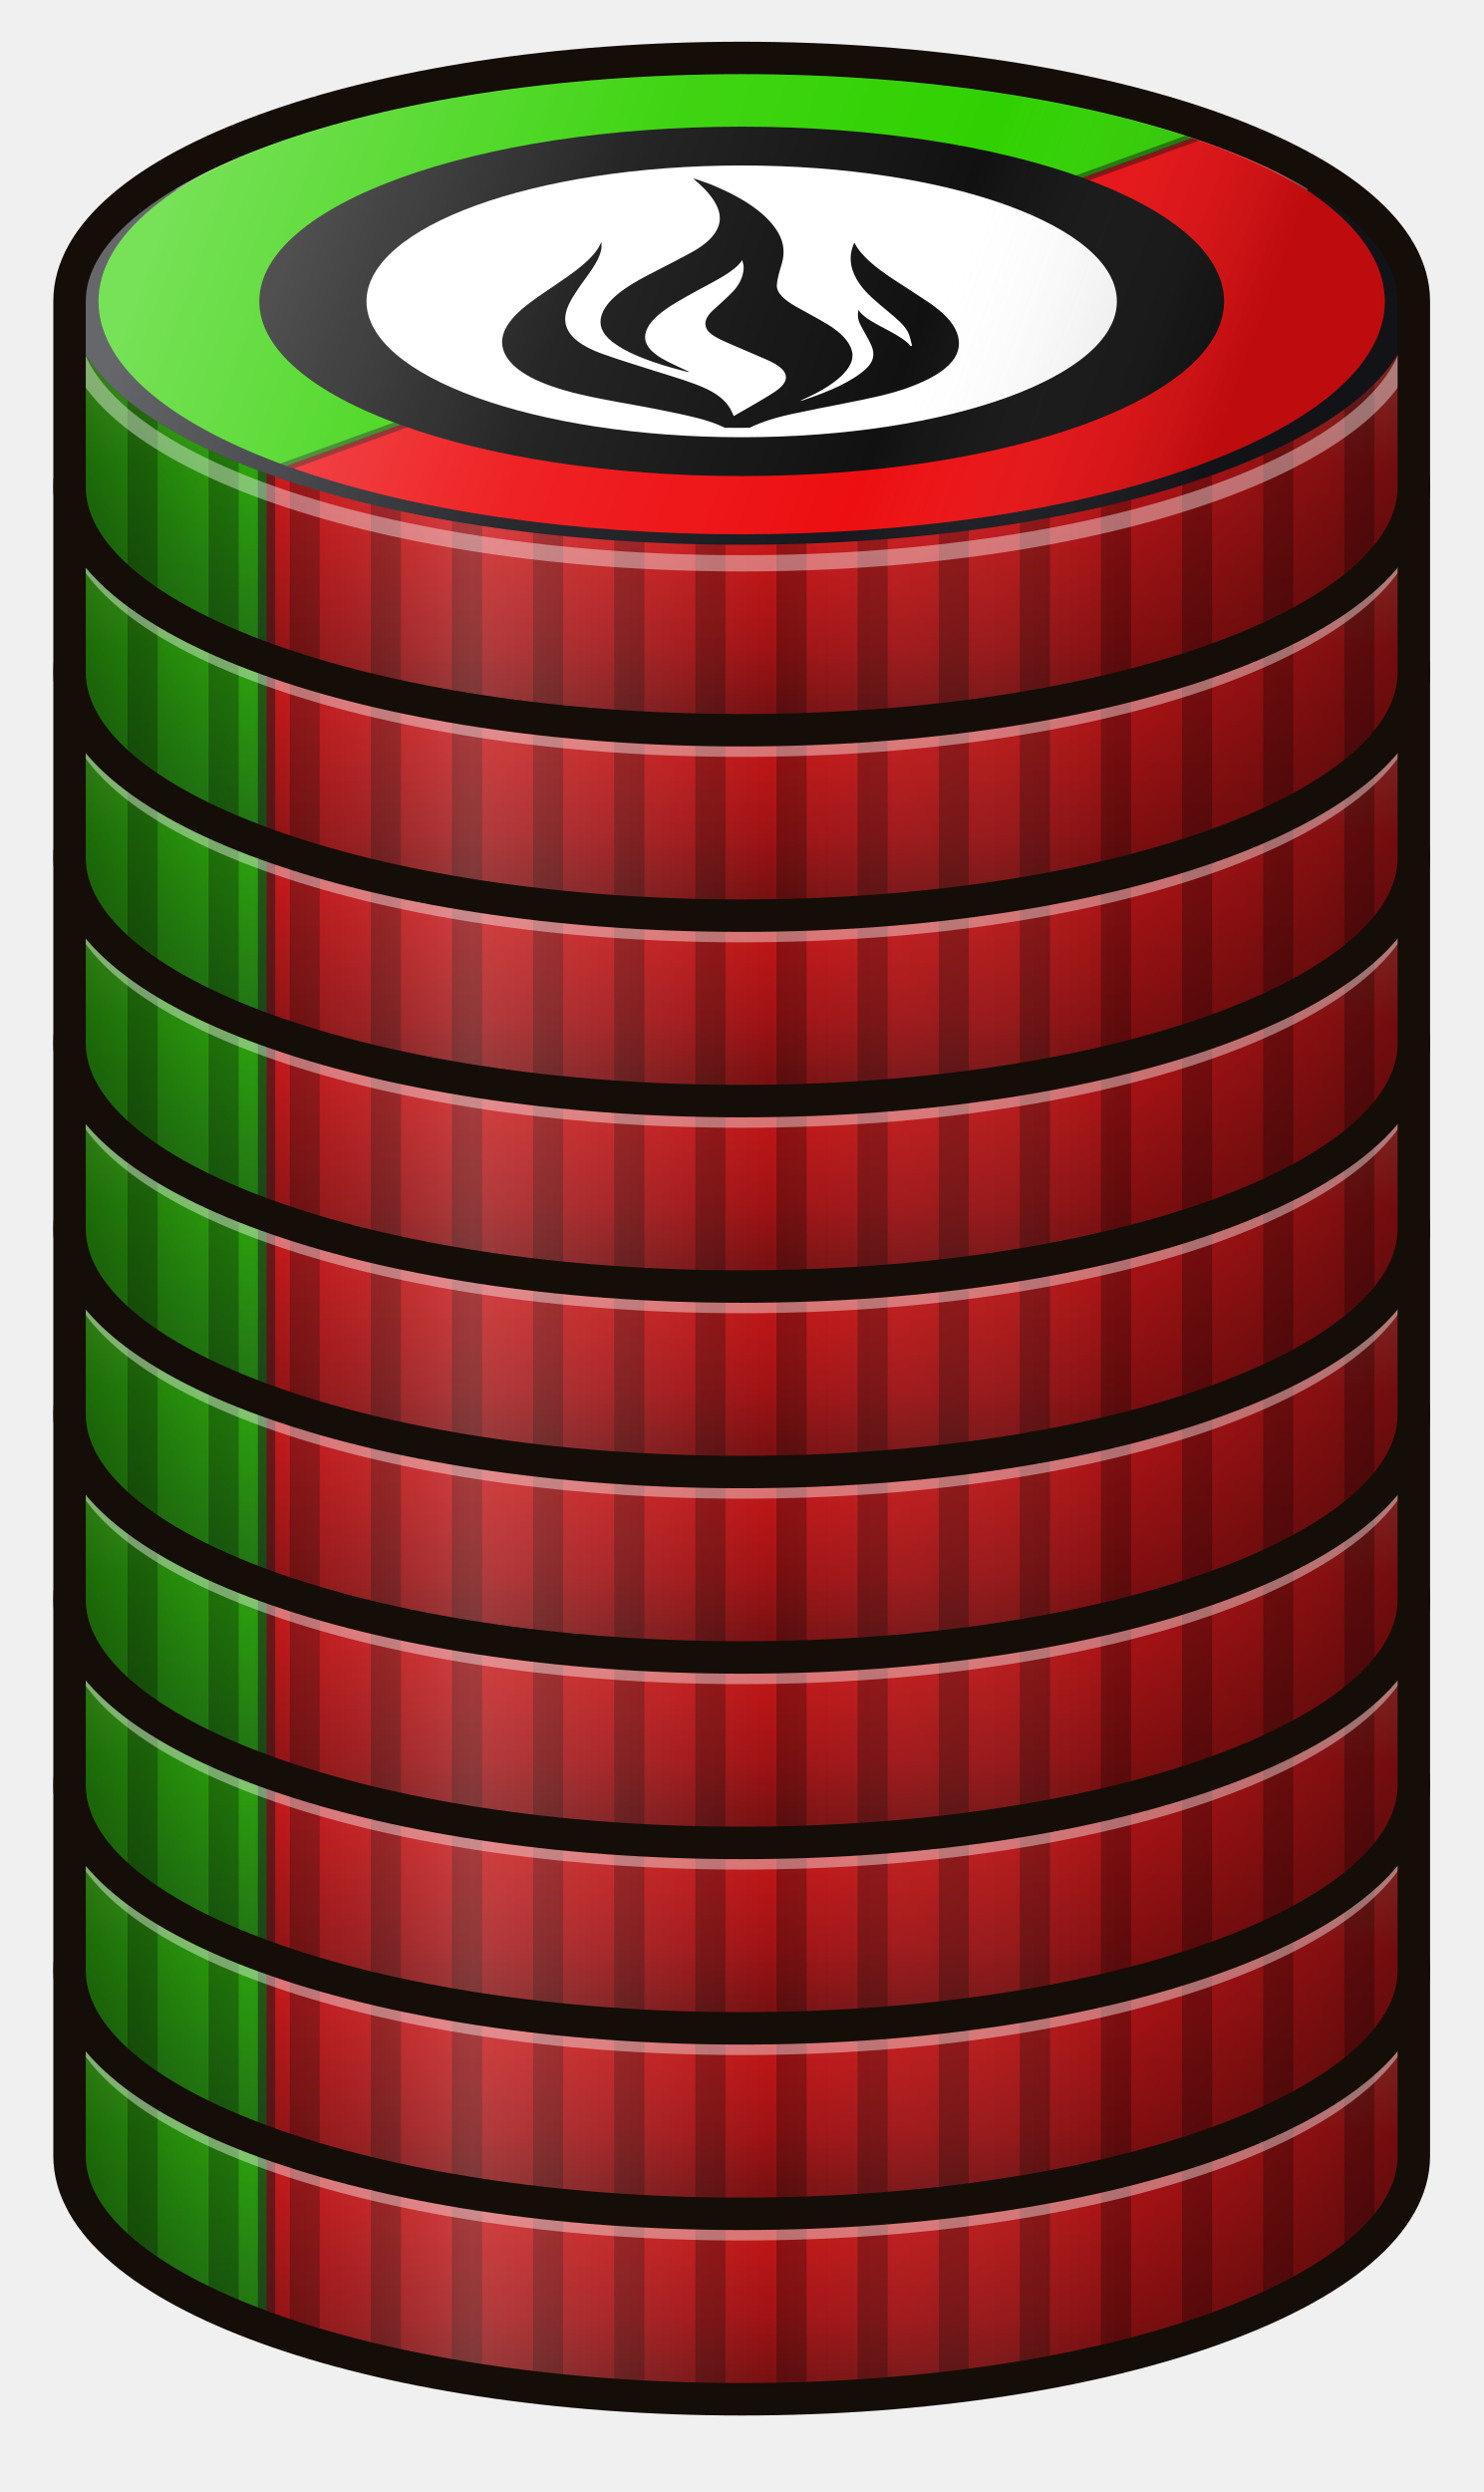
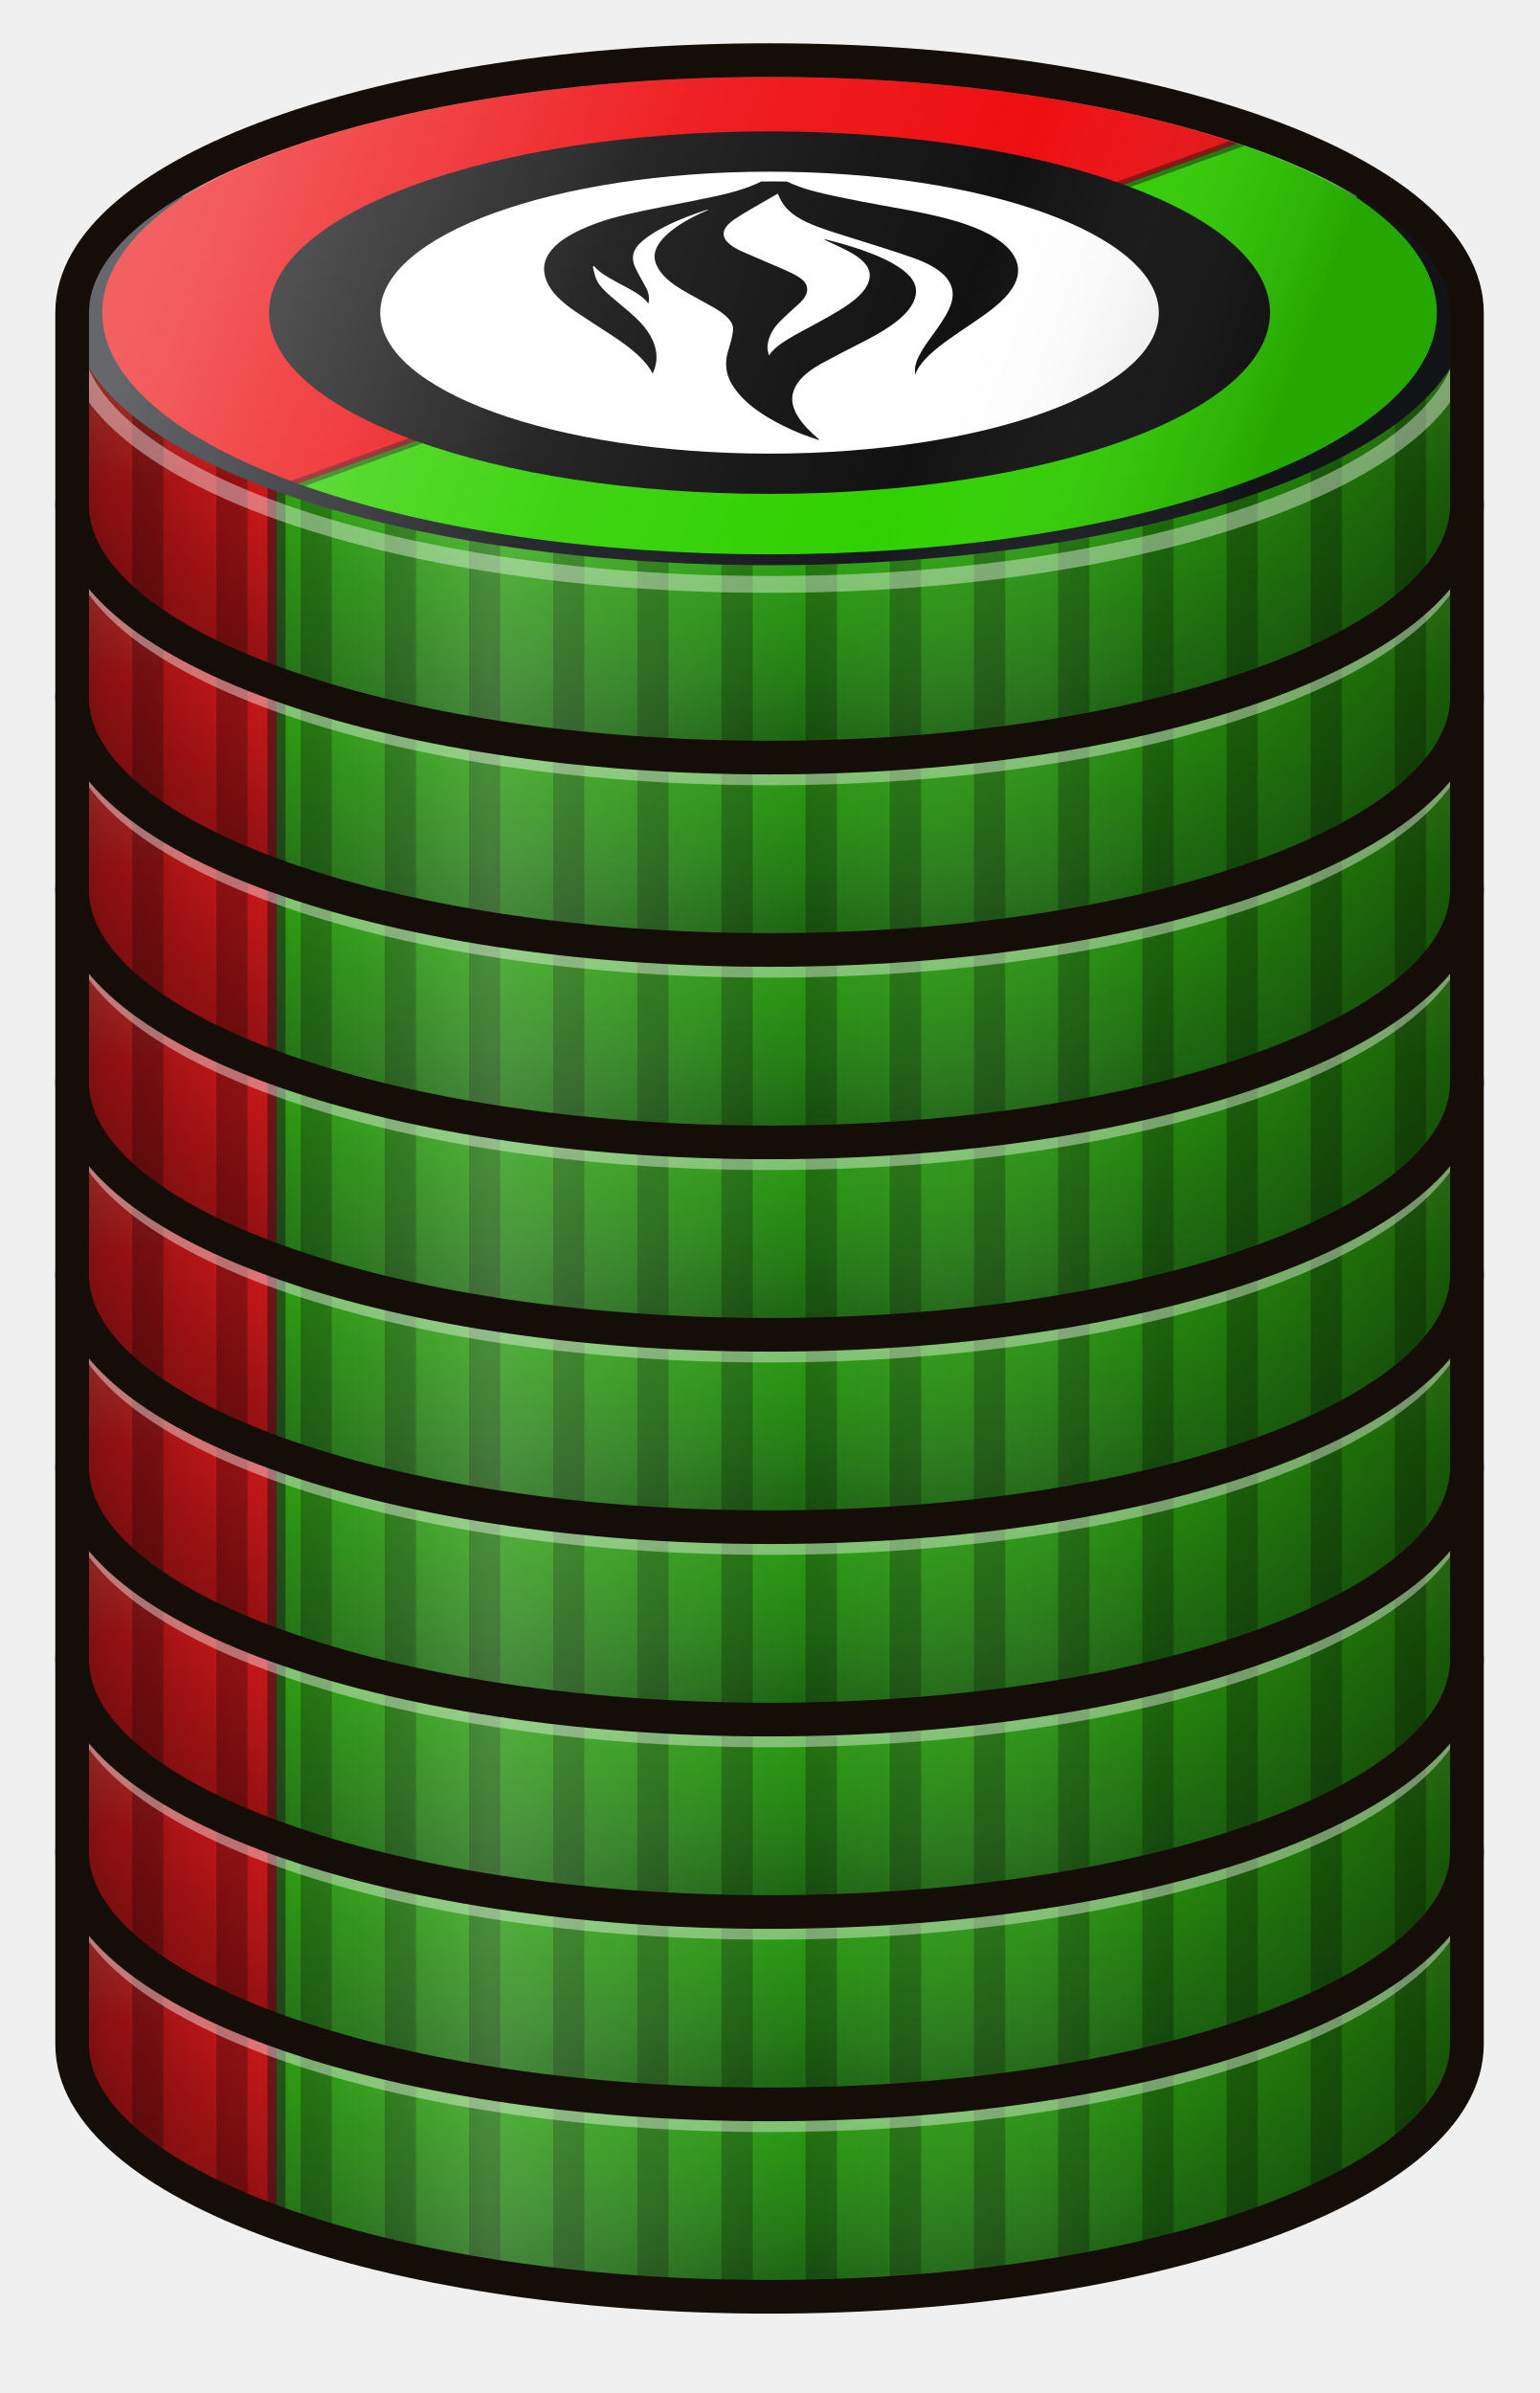
- <svg xmlns="http://www.w3.org/2000/svg" xmlns:xlink="http://www.w3.org/1999/xlink" viewBox="0 0 128 215" width="128" height="215">
+ <svg xmlns="http://www.w3.org/2000/svg" xmlns:xlink="http://www.w3.org/1999/xlink" viewBox="0 0 128 199" width="128" height="199">
  <defs>
    <linearGradient id="wr" x1="0" y1="24" x2="0" y2="61" gradientUnits="userSpaceOnUse">
      <stop offset="0" stop-color="#ff6152" />
      <stop offset="0.35" stop-color="#e30f12" />
      <stop offset="0.78" stop-color="#9c0608" />
      <stop offset="1" stop-color="#5e0304" />
    </linearGradient>
    <linearGradient id="wg" x1="0" y1="24" x2="0" y2="61" gradientUnits="userSpaceOnUse">
      <stop offset="0" stop-color="#63e52c" />
      <stop offset="0.35" stop-color="#28b303" />
      <stop offset="0.78" stop-color="#1a7a09" />
      <stop offset="1" stop-color="#0f5205" />
    </linearGradient>
    <linearGradient id="curve" x1="2" y1="0" x2="118" y2="0" gradientUnits="userSpaceOnUse">
      <stop offset="0" stop-color="#000000" stop-opacity="0.45" />
      <stop offset="0.13" stop-color="#000000" stop-opacity="0.10" />
      <stop offset="0.30" stop-color="#ffffff" stop-opacity="0.18" />
      <stop offset="0.52" stop-color="#ffffff" stop-opacity="0" />
      <stop offset="0.78" stop-color="#000000" stop-opacity="0.18" />
      <stop offset="1" stop-color="#000000" stop-opacity="0.52" />
    </linearGradient>
    <linearGradient id="gloss" x1="14" y1="6" x2="100" y2="38" gradientUnits="userSpaceOnUse">
      <stop offset="0" stop-color="#ffffff" stop-opacity="0.34" />
      <stop offset="0.4" stop-color="#ffffff" stop-opacity="0.08" />
      <stop offset="0.7" stop-color="#ffffff" stop-opacity="0" />
      <stop offset="1" stop-color="#000000" stop-opacity="0.20" />
    </linearGradient>
    <pattern id="mill" width="7" height="8" patternUnits="userSpaceOnUse">
      <rect x="0" y="0" width="7" height="8" fill="#ffffff" fill-opacity="0.05" />
      <rect x="0" y="0" width="2.6" height="8" fill="#000000" fill-opacity="0.26" />
    </pattern>
    <clipPath id="wallc">
      <path d="M2,23 l0,16 a58,21 0 0 0 116,0 l0,-16 a58,21 0 0 0 -116,0 z" />
    </clipPath>
    <clipPath id="facec">
      <ellipse cx="60" cy="23" rx="58" ry="21" />
    </clipPath>
    <clipPath id="fclip">
      <circle cx="0" cy="0" r="31.5" />
    </clipPath>
    <g id="logoart">
      <path d="M 21.816,98.184 A 54,54 0 0 1 98.184,21.816 Z" fill="#30d100" />
      <path d="M 21.816,98.184 A 54,54 0 0 0 98.184,21.816 Z" fill="#ed0e11" />
      <line x1="21.8" y1="98.2" x2="98.2" y2="21.8" stroke="#0a0a0c" stroke-opacity="0.45" stroke-width="1.6" />
      <circle cx="60" cy="60" r="40.5" fill="#111111" />
      <circle cx="60" cy="60" r="31.5" fill="#ffffff" />
      <g transform="matrix(1.26,0,0,1.26,59.71459,49.63493)">
        <g clip-path="url(#fclip)">
          <g transform="matrix(0.13,0,0,0.13,-56.16,-32.76)">
            <path fill="#111111" d="m 431.48,504.54 c -5.24,-10.41 -12.36,-18.75 -21.62,-24.98 -6.91,-4.65 -14.21,-8.76 -21.56,-12.69 -12.95,-6.93 -26.54,-12.66 -38.78,-20.91 -19.24,-12.96 -31.77,-30.57 -36.56,-53.37 -3.66,-17.46 -2.13,-34.69 2.89,-51.71 4.01,-13.6 10.35,-26.15 16.95,-38.6 7.71,-14.54 15.86,-28.87 21.81,-44.28 3.39,-8.77 5.94,-17.76 7.2,-27.11 0,3.69 0.24,7.4 -0.04,11.07 -1.48,19.17 -7.44,37.4 -11.94,55.94 -3.57,14.72 -6.92,29.46 -6.53,44.78 0.46,18.05 6.14,34.08 19.02,46.86 9.15,9.09 19.11,17.38 28.83,25.89 8.46,7.41 17.32,14.37 24.28,23.36 7.48,9.66 11.24,20.77 13.22,32.63 0.32,1.93 0.63,3.86 1.02,6.22 4.22,-6.71 8.24,-12.99 12.15,-19.34 2.97,-4.81 5.94,-9.63 8.66,-14.58 8.98,-16.34 8,-31.83 -4.22,-46.28 -6.7,-7.92 -13.41,-15.82 -20.01,-23.82 -4.83,-5.86 -9.23,-12.01 -10.54,-19.77 -1.49,-8.9 0.02,-17.43 3.25,-25.74 3.45,-8.89 7.2,-17.67 10.28,-26.69 3.52,-10.29 5.13,-21.02 5.5,-31.89 0.14,-4.19 -0.28,-8.39 -0.74,-12.61 -3.91,16.79 -14.43,29.92 -23.51,43.8 -7.15,10.93 -14.4,21.79 -19.47,33.9 -3.78,9.03 -6.23,18.4 -6.71,28.2 -0.59,11.95 2.26,23.17 8.54,33.28 3.76,6.07 8.44,11.56 12.72,17.31 0.36,0.49 0.75,0.96 1.13,1.44 l -0.39,0.49 c -2.78,-2 -5.65,-3.89 -8.33,-6.02 -12.9,-10.23 -23.86,-22.09 -30.76,-37.27 -5.35,-11.77 -6.76,-24.15 -5.31,-36.9 2.41,-21.24 11.63,-39.66 23.7,-56.9 7.63,-10.9 15.43,-21.7 22.75,-32.81 7.31,-11.11 11.78,-23.44 13.48,-36.65 1.58,-12.32 0.38,-24.49 -2.45,-36.55 -2.43,-10.38 -6,-20.36 -10.24,-30.13 l 0.47,-0.43 c 3.18,3.14 6.6,6.08 9.51,9.45 16.8,19.42 27.96,41.68 33.29,66.83 3.12,14.73 3.44,29.56 1.84,44.51 -1.06,9.89 -2.25,19.82 -2.49,29.75 -0.27,11.05 3.86,21.06 9.7,30.3 5.19,8.22 10.8,16.18 15.83,24.48 7.27,12.01 11.77,25.09 13,39.09 1.06,12.19 -1.32,23.97 -5.7,35.33 -4.68,12.14 -11.42,23.07 -19.75,33.04 -0.28,0.34 -0.5,0.73 -0.98,1.42 0.58,-0.2 0.81,-0.21 0.94,-0.33 13.86,-12.66 25.56,-26.91 32.56,-44.59 4.2,-10.61 4.64,-21.64 2.92,-32.71 -1.55,-9.97 -3.84,-19.83 -5.69,-29.75 -1.3,-6.98 -1.62,-14.03 -0.96,-21.16 2.41,11.44 9.46,20.38 15.71,29.77 4.45,6.69 8.7,13.49 10.95,21.34 l 0.78,-0.11 c -0.52,-5.46 -0.86,-10.95 -1.6,-16.38 -1.57,-11.65 -6.36,-22.27 -10.97,-32.92 -5.36,-12.4 -10.87,-24.73 -14.2,-37.9 -4.6,-18.21 -6.04,-36.6 -3.4,-55.24 0.17,-1.22 0.27,-2.44 0.62,-3.65 3.31,18.57 10.98,35.38 19.91,51.69 5.97,10.9 12.18,21.66 18.06,32.61 7.08,13.2 12.26,27.14 14.41,42.02 4.35,30.04 -2.87,56.63 -24.51,78.55 -9.21,9.33 -20.5,15.79 -31.95,21.98 -9.44,5.1 -18.91,10.16 -28.11,15.67 -11.91,7.14 -21.38,16.78 -27.83,29.82 z" />
          </g>
        </g>
      </g>
    </g>
    <filter id="dim1" color-interpolation-filters="sRGB">
      <feComponentTransfer>
        <feFuncR type="linear" slope="0.82" />
        <feFuncG type="linear" slope="0.82" />
        <feFuncB type="linear" slope="0.86" />
      </feComponentTransfer>
    </filter>
    <filter id="dim2" color-interpolation-filters="sRGB">
      <feComponentTransfer>
        <feFuncR type="linear" slope="0.62" />
        <feFuncG type="linear" slope="0.62" />
        <feFuncB type="linear" slope="0.7" />
      </feComponentTransfer>
    </filter>
    <filter id="soft" x="-40%" y="-40%" width="180%" height="180%">
      <feGaussianBlur stdDeviation="3" />
    </filter>
-     <g id="c0">
+     <g id="c180">
      <path d="M2,23 a58,21 0 0 1 116,0 l0,16 a58,21 0 0 1 -116,0 z" fill="url(#wr)" />
      <g clip-path="url(#wallc)">
-         <rect x="2.0" y="23" width="17.0" height="38" fill="url(#wg)" />
+         <rect x="19.0" y="23" width="99.0" height="38" fill="url(#wg)" />
        <line x1="19.0" y1="23" x2="19.0" y2="60.8" stroke="#0a0a0c" stroke-opacity="0.5" stroke-width="1.5" />
        <rect x="2" y="23" width="116" height="38" fill="url(#mill)" />
        <path d="M2,23 l0,16 a58,21 0 0 0 116,0 l0,-16 a58,21 0 0 0 -116,0 z" fill="url(#curve)" />
        <path d="M2,24.6 a58,21 0 0 0 116,0" fill="none" stroke="#ffffff" stroke-opacity="0.4" stroke-width="1.4" />
      </g>
      <ellipse cx="60" cy="23" rx="58" ry="21" fill="#16181d" />
      <g transform="translate(60,23) scale(1.02778,0.37216) translate(-60,-60)">
-         <use href="#logoart" xlink:href="#logoart" transform="rotate(0 60 60)" />
+         <use href="#logoart" xlink:href="#logoart" transform="rotate(-180 60 60)" />
      </g>
      <g clip-path="url(#facec)">
        <rect x="2" y="2" width="116" height="42" fill="url(#gloss)" />
      </g>
      <path d="M10.9,12.9 A56.7,20.2 0 0 1 109.1,12.9" fill="none" stroke="#ffffff" stroke-opacity="0.28" stroke-width="1.2" />
      <path d="M2,23 a58,21 0 0 1 116,0 l0,16 a58,21 0 0 1 -116,0 z" fill="none" stroke="#150d08" stroke-width="2.8" stroke-linejoin="round" />
    </g>
  </defs>
  <g>
-     <use href="#c0" xlink:href="#c0" transform="translate(4.0 147.0)" />
-     <use href="#c0" xlink:href="#c0" transform="translate(4.0 131.0)" />
-     <use href="#c0" xlink:href="#c0" transform="translate(4.0 115.0)" />
-     <use href="#c0" xlink:href="#c0" transform="translate(4.0 99.0)" />
-     <use href="#c0" xlink:href="#c0" transform="translate(4.0 83.0)" />
-     <use href="#c0" xlink:href="#c0" transform="translate(4.0 67.0)" />
-     <use href="#c0" xlink:href="#c0" transform="translate(4.0 51.0)" />
-     <use href="#c0" xlink:href="#c0" transform="translate(4.0 35.0)" />
-     <use href="#c0" xlink:href="#c0" transform="translate(4.0 19.0)" />
-     <use href="#c0" xlink:href="#c0" transform="translate(4.0 3.0)" />
+     <use href="#c180" xlink:href="#c180" transform="translate(4.0 131.0)" />
+     <use href="#c180" xlink:href="#c180" transform="translate(4.0 115.0)" />
+     <use href="#c180" xlink:href="#c180" transform="translate(4.0 99.0)" />
+     <use href="#c180" xlink:href="#c180" transform="translate(4.0 83.0)" />
+     <use href="#c180" xlink:href="#c180" transform="translate(4.0 67.0)" />
+     <use href="#c180" xlink:href="#c180" transform="translate(4.0 51.0)" />
+     <use href="#c180" xlink:href="#c180" transform="translate(4.0 35.0)" />
+     <use href="#c180" xlink:href="#c180" transform="translate(4.0 19.0)" />
+     <use href="#c180" xlink:href="#c180" transform="translate(4.0 3.0)" />
  </g>
</svg>
